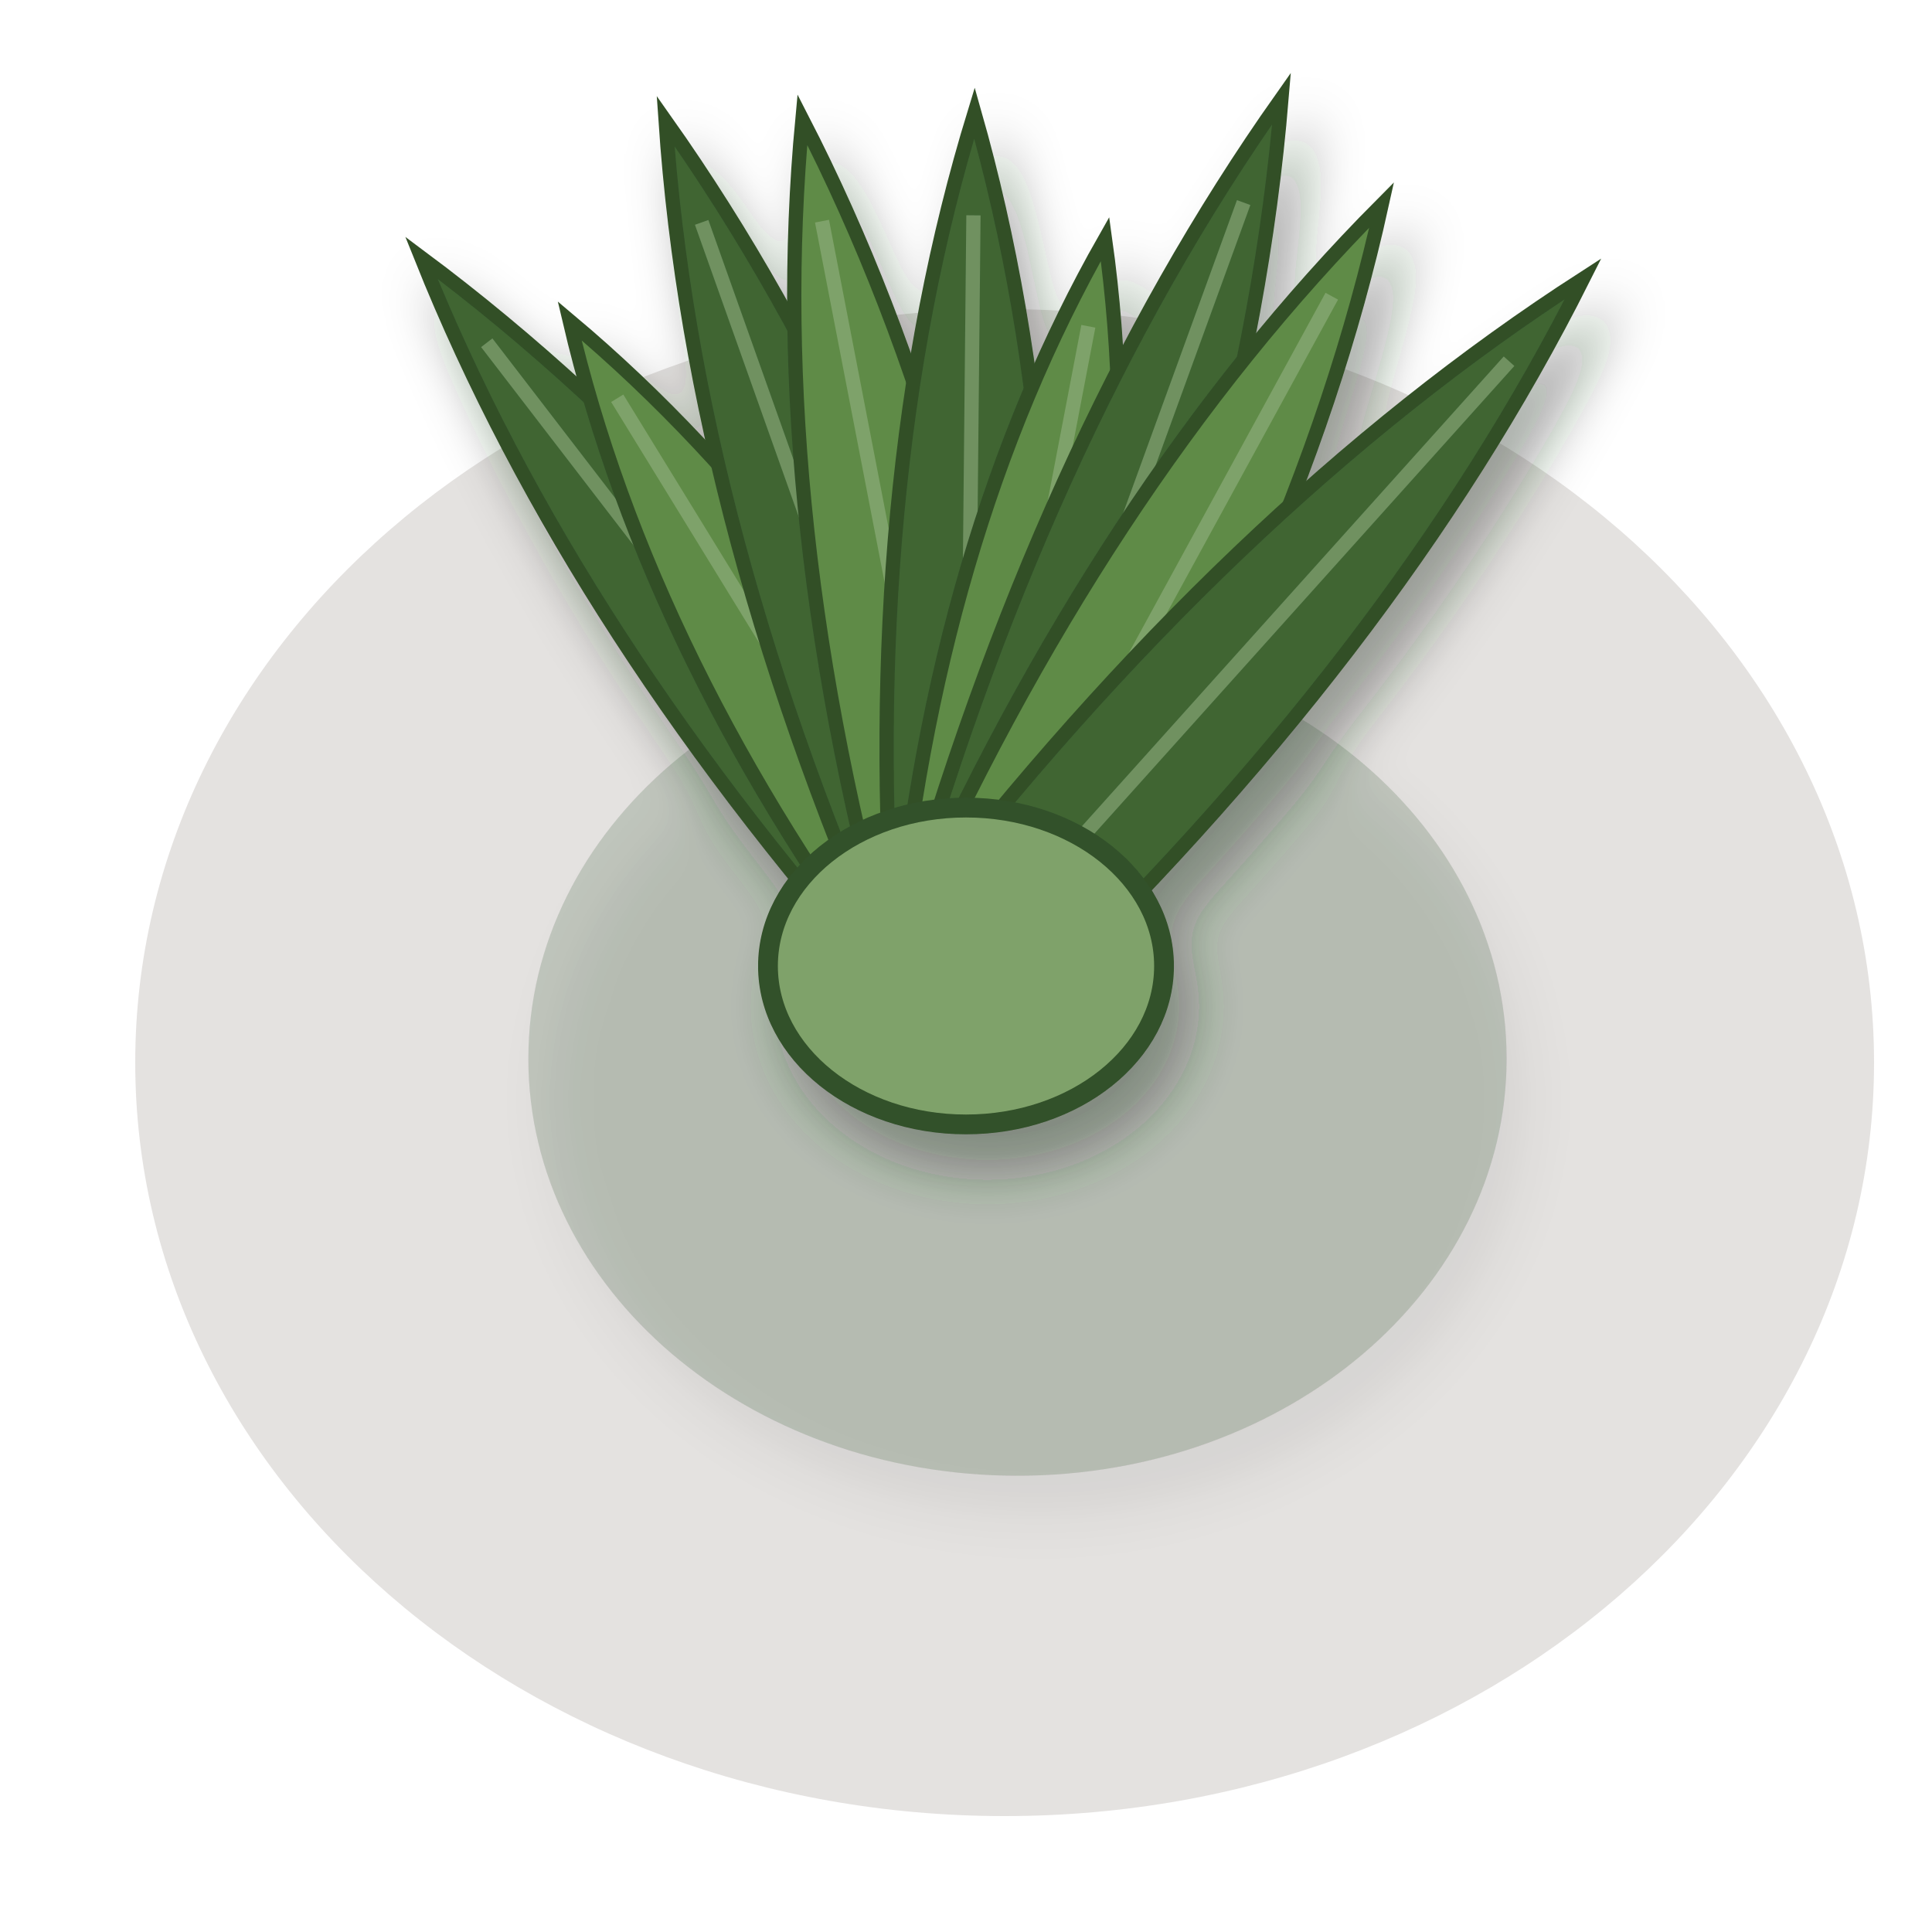
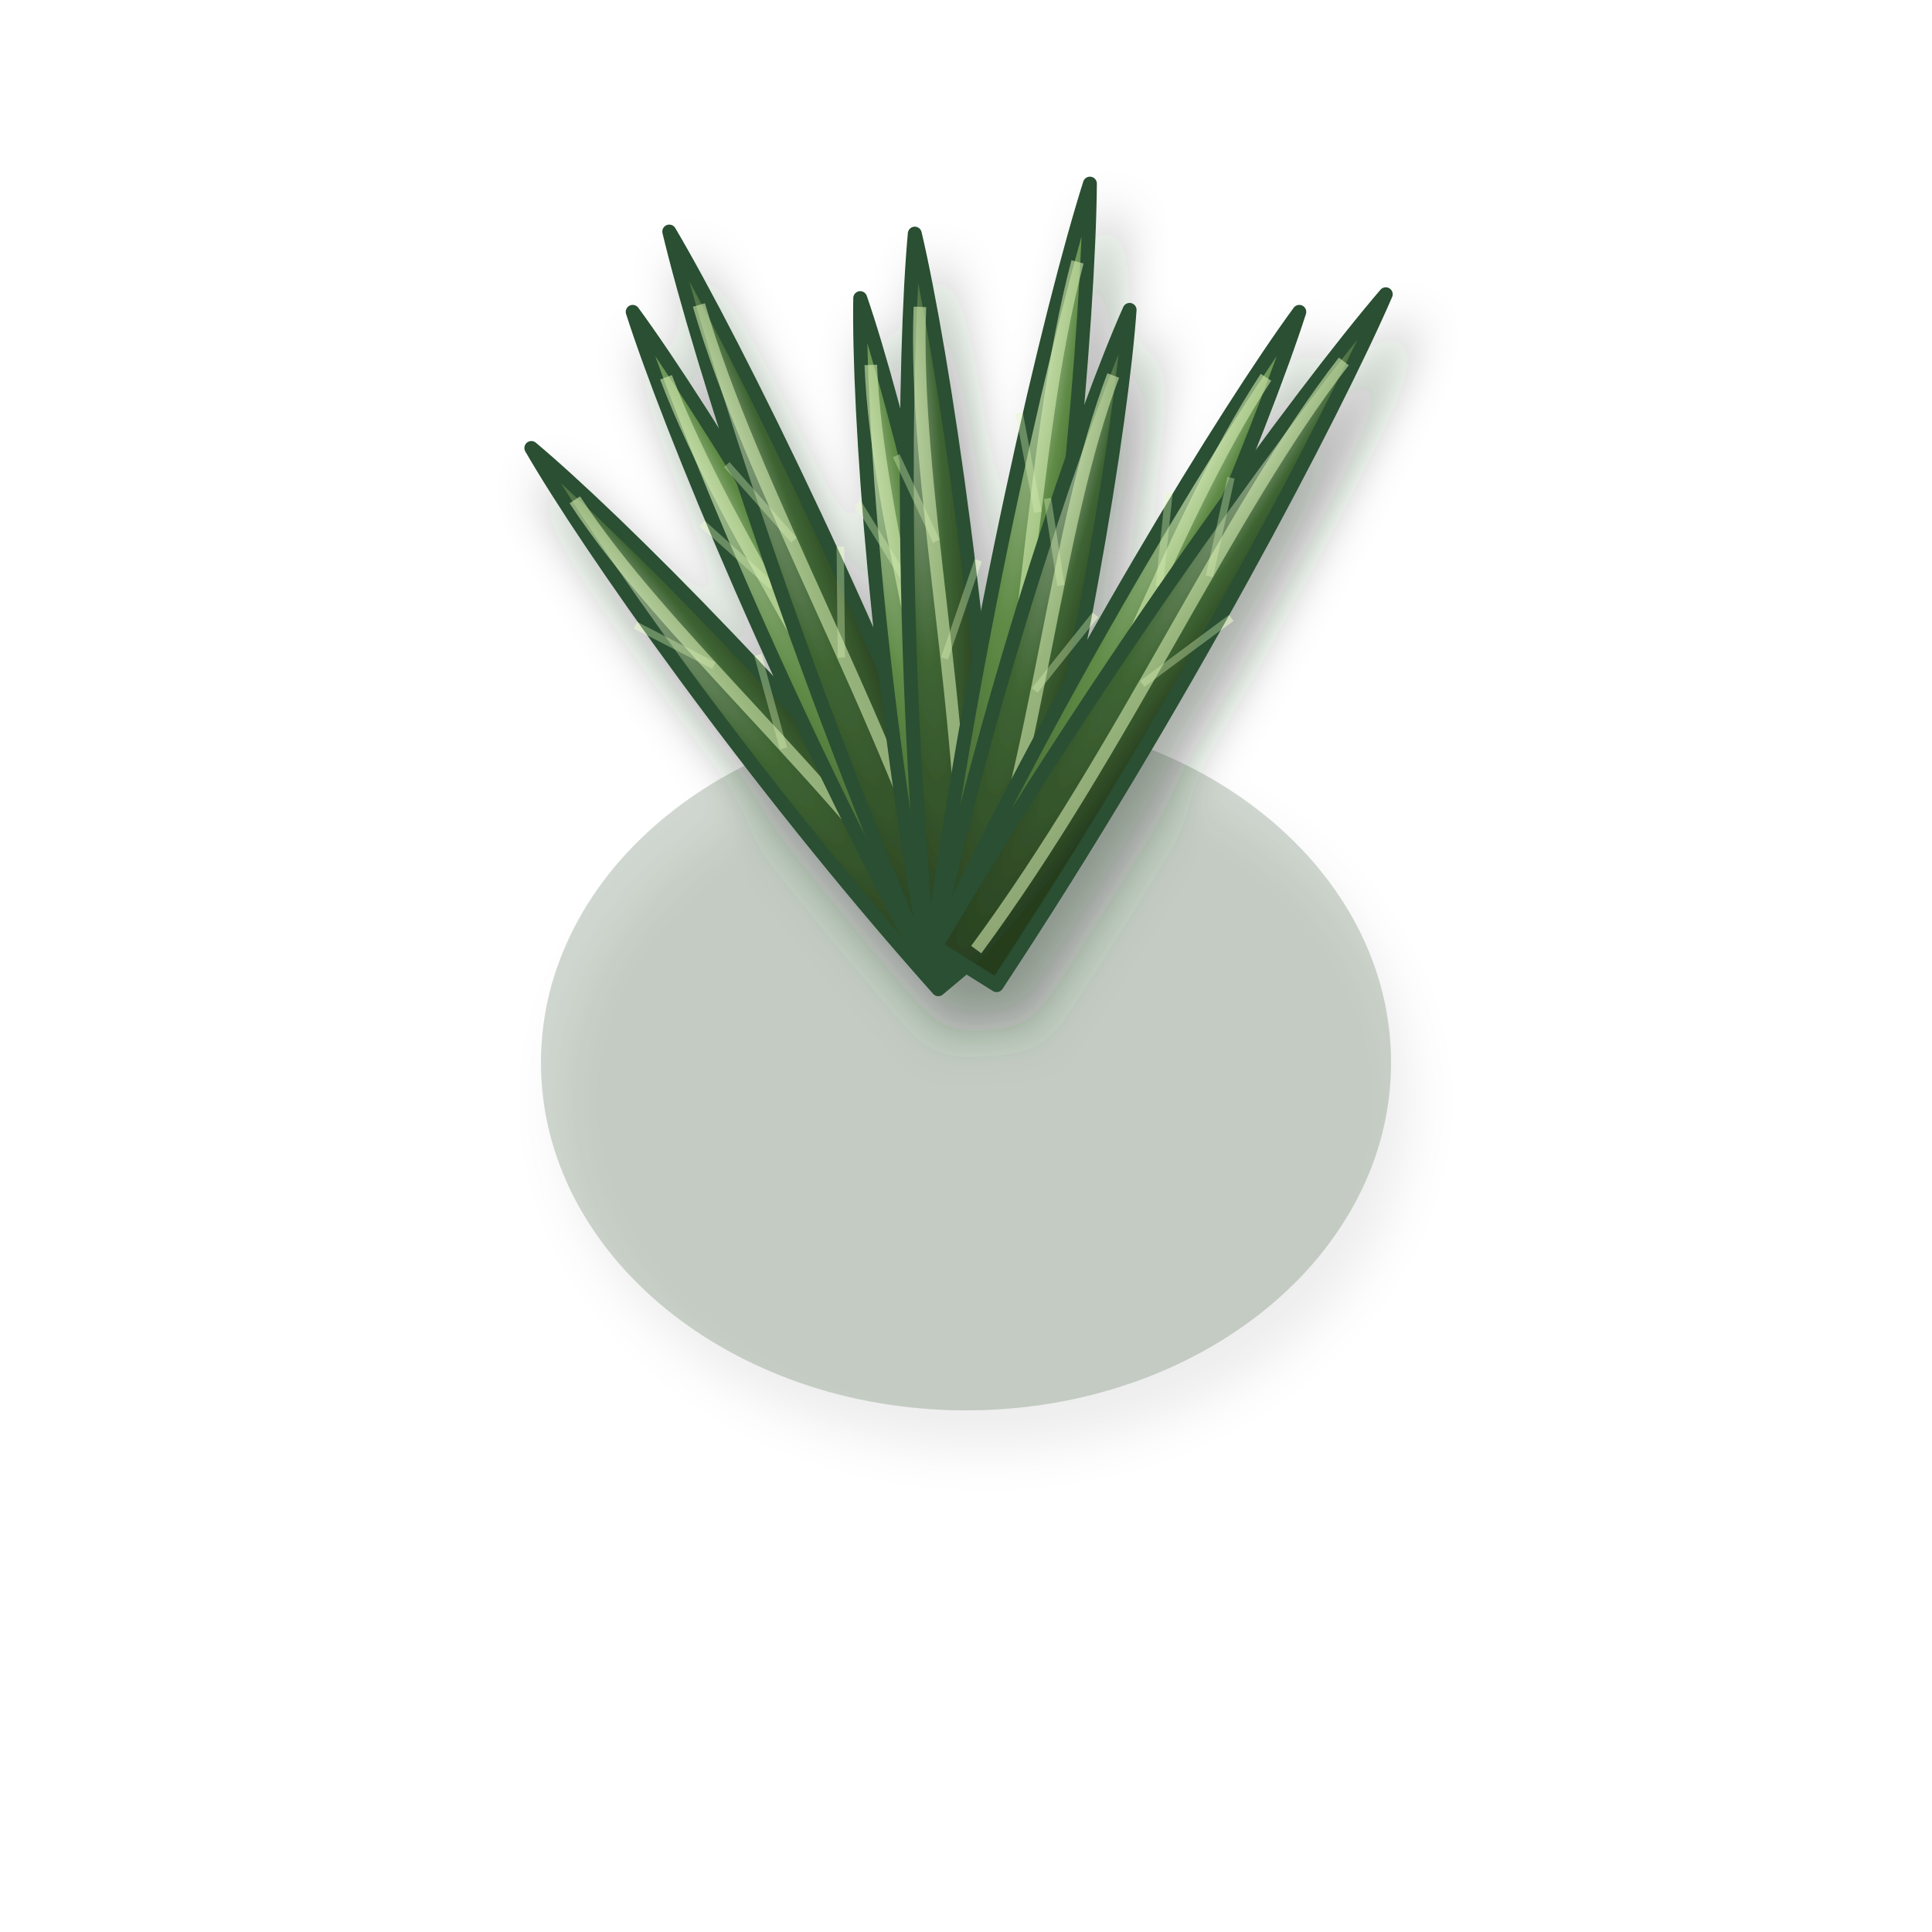
<svg xmlns="http://www.w3.org/2000/svg" viewBox="-50 -50 100 100" width="100" height="100" role="img" aria-label="Cipolla rossa">
-   <defs data-botanical-realism="v2">
-     <filter id="botanicalDepth" x="-28%" y="-28%" width="168%" height="176%" color-interpolation-filters="sRGB">
-       <feGaussianBlur in="SourceAlpha" stdDeviation="1.15" result="softAlpha" />
-       <feSpecularLighting in="softAlpha" surfaceScale="3.2" specularConstant="0.32" specularExponent="18" lighting-color="#fffbe8" result="specular">
-         <feDistantLight azimuth="225" elevation="58" />
-       </feSpecularLighting>
-       <feComposite in="specular" in2="SourceAlpha" operator="in" result="specularClipped" />
-       <feBlend in="SourceGraphic" in2="specularClipped" mode="screen" result="litPlant" />
-       <feDropShadow in="litPlant" dx="1.1" dy="2.1" stdDeviation="1.35" flood-color="#132315" flood-opacity="0.38" />
+   <defs>
+     <radialGradient id="leafA" cx="30%" cy="24%" r="82%">
+       <stop stop-color="#a2bc94" />
+       <stop offset=".4" stop-color="#5f8b46" />
+       <stop offset="1" stop-color="#3b562b" />
+     </radialGradient>
+     <radialGradient id="leafB" cx="30%" cy="24%" r="82%">
+       <stop stop-color="#88a081" />
+       <stop offset=".42" stop-color="#3f6533" />
+       <stop offset="1" stop-color="#263d1f" />
+     </radialGradient>
+     <radialGradient id="leafYoung">
+       <stop stop-color="#bfd1b5" />
+       <stop offset="1" stop-color="#5f8b46" />
+     </radialGradient>
+     <radialGradient id="fruitRed" cx="30%" cy="24%">
+       <stop stop-color="#ff9b83" />
+       <stop offset=".35" stop-color="#c98242" />
+       <stop offset="1" stop-color="#6d2026" />
+     </radialGradient>
+     <radialGradient id="fruitGreen" cx="30%" cy="24%">
+       <stop stop-color="#b6dc79" />
+       <stop offset=".4" stop-color="#5e9849" />
+       <stop offset="1" stop-color="#264a30" />
+     </radialGradient>
+     <radialGradient id="fruitOrange">
+       <stop stop-color="#ffd376" />
+       <stop offset=".42" stop-color="#e78934" />
+       <stop offset="1" stop-color="#7a321f" />
+     </radialGradient>
+     <radialGradient id="fruitPurple">
+       <stop stop-color="#c498ca" />
+       <stop offset=".42" stop-color="#70467e" />
+       <stop offset="1" stop-color="#2a193d" />
+     </radialGradient>
+     <radialGradient id="headGreen">
+       <stop stop-color="#a3c77c" />
+       <stop offset="1" stop-color="#456d43" />
+     </radialGradient>
+     <radialGradient id="headCream">
+       <stop stop-color="#fffcec" />
+       <stop offset="1" stop-color="#b8aa7b" />
+     </radialGradient>
+     <filter id="depth" x="-24%" y="-24%" width="160%" height="170%">
+       <feDropShadow dx="1" dy="2" stdDeviation="1.25" flood-color="#132315" flood-opacity=".38" />
    </filter>
  </defs>
-   <ellipse cx="2" cy="5" rx="45" ry="39" fill="#2f1d10" opacity=".13" />
-   <g class="plant-glyph plant-glyph--bulbo" style="isolation:isolate;filter:url(#botanicalDepth)">
-     <ellipse cx="2.665" cy="4.797" rx="25.318" ry="21.587" fill="#112718" opacity="0.16" />
-     <g transform="rotate(-37.5581)">
-       <path d="M-3.69 0 Q-5.74 -25.896 0 -46.243 Q5.74 -25.896 3.69 0Z" fill="#3f6533" stroke="#314f28" stroke-width="0.738" />
-       <path d="M0 -4.624 L0 -40.694" stroke="#97b487" stroke-width="0.738" opacity=".55" />
+   <g filter="url(#depth)" style="isolation:isolate">
+     <ellipse cy="5" rx="22" ry="18" fill="#122415" opacity=".18" />
+     <g transform="rotate(-40)">
+       <path d="M-1.87 0 C-2.31 -14.7 -0.99 -29.4 0 -35 C0.99 -29.4 2.31 -14.7 1.87 0Z" fill="url(#leafB)" stroke="#294f31" stroke-width=".72" stroke-linejoin="round" />
+       <path d="M0 -1 C1 -11.9 -1 -23.1 0 -31.5" fill="none" stroke="#d8efb2" stroke-width=".65" opacity=".58" />
+       <path d="M0 -14.7 L2.09 -19.25 M0 -20.3 L-1.76 -24.5" stroke="#d8efb2" stroke-width=".38" opacity=".38" />
    </g>
-     <g transform="rotate(-31.56282)">
-       <path d="M-3.69 0 Q-5.74 -21.947 0 -39.191 Q5.74 -21.947 3.69 0Z" fill="#5f8b46" stroke="#314f28" stroke-width="0.738" />
-       <path d="M0 -3.919 L0 -34.488" stroke="#97b487" stroke-width="0.738" opacity=".55" />
+     <g transform="rotate(-27)">
+       <path d="M-1.87 0 C-2.31 -15.96 -0.99 -31.92 0 -38 C0.99 -31.92 2.31 -15.96 1.87 0Z" fill="url(#leafA)" stroke="#294f31" stroke-width=".72" stroke-linejoin="round" />
+       <path d="M0 -1 C1 -12.92 -1 -25.08 0 -34.2" fill="none" stroke="#d8efb2" stroke-width=".65" opacity=".58" />
+       <path d="M0 -15.96 L2.09 -20.9 M0 -22.04 L-1.76 -26.6" stroke="#d8efb2" stroke-width=".38" opacity=".38" />
    </g>
-     <g transform="rotate(-19.56998)">
-       <path d="M-3.69 0 Q-5.74 -25.995 0 -46.419 Q5.74 -25.995 3.69 0Z" fill="#3f6533" stroke="#314f28" stroke-width="0.738" />
-       <path d="M0 -4.642 L0 -40.849" stroke="#97b487" stroke-width="0.738" opacity=".55" />
+     <g transform="rotate(-22)">
+       <path d="M-1.87 0 C-2.31 -17.22 -0.99 -34.44 0 -41 C0.99 -34.44 2.31 -17.22 1.87 0Z" fill="url(#leafB)" stroke="#294f31" stroke-width=".72" stroke-linejoin="round" />
+       <path d="M0 -1 C1 -13.94 -1 -27.06 0 -36.9" fill="none" stroke="#d8efb2" stroke-width=".65" opacity=".58" />
+       <path d="M0 -17.22 L2.09 -22.55 M0 -23.78 L-1.76 -28.7" stroke="#d8efb2" stroke-width=".38" opacity=".38" />
    </g>
-     <g transform="rotate(-10.94175)">
-       <path d="M-3.69 0 Q-5.74 -24.988 0 -44.621 Q5.74 -24.988 3.69 0Z" fill="#5f8b46" stroke="#314f28" stroke-width="0.738" />
-       <path d="M0 -4.462 L0 -39.267" stroke="#97b487" stroke-width="0.738" opacity=".55" />
+     <g transform="rotate(-9)">
+       <path d="M-1.87 0 C-2.31 -14.7 -0.99 -29.4 0 -35 C0.99 -29.4 2.31 -14.7 1.87 0Z" fill="url(#leafA)" stroke="#294f31" stroke-width=".72" stroke-linejoin="round" />
+       <path d="M0 -1 C1 -11.9 -1 -23.1 0 -31.5" fill="none" stroke="#d8efb2" stroke-width=".65" opacity=".58" />
+       <path d="M0 -14.7 L2.09 -19.25 M0 -20.3 L-1.76 -24.5" stroke="#d8efb2" stroke-width=".38" opacity=".38" />
    </g>
-     <g transform="rotate(0.5684123)">
-       <path d="M-3.69 0 Q-5.74 -24.727 0 -44.156 Q5.74 -24.727 3.69 0Z" fill="#3f6533" stroke="#314f28" stroke-width="0.738" />
-       <path d="M0 -4.416 L0 -38.857" stroke="#97b487" stroke-width="0.738" opacity=".55" />
+     <g transform="rotate(-4)">
+       <path d="M-1.87 0 C-2.31 -15.96 -0.99 -31.92 0 -38 C0.99 -31.92 2.31 -15.96 1.87 0Z" fill="url(#leafB)" stroke="#294f31" stroke-width=".72" stroke-linejoin="round" />
+       <path d="M0 -1 C1 -12.92 -1 -25.08 0 -34.2" fill="none" stroke="#d8efb2" stroke-width=".65" opacity=".58" />
+       <path d="M0 -15.96 L2.09 -20.9 M0 -22.04 L-1.76 -26.6" stroke="#d8efb2" stroke-width=".38" opacity=".38" />
    </g>
-     <g transform="rotate(10.82716)">
-       <path d="M-3.69 0 Q-5.74 -21.453 0 -38.31 Q5.74 -21.453 3.69 0Z" fill="#5f8b46" stroke="#314f28" stroke-width="0.738" />
-       <path d="M0 -3.831 L0 -33.712" stroke="#97b487" stroke-width="0.738" opacity=".55" />
+     <g transform="rotate(9)">
+       <path d="M-1.87 0 C-2.31 -17.22 -0.99 -34.44 0 -41 C0.99 -34.44 2.31 -17.22 1.87 0Z" fill="url(#leafA)" stroke="#294f31" stroke-width=".72" stroke-linejoin="round" />
+       <path d="M0 -1 C1 -13.94 -1 -27.06 0 -36.9" fill="none" stroke="#d8efb2" stroke-width=".65" opacity=".58" />
+       <path d="M0 -17.22 L2.09 -22.55 M0 -23.78 L-1.76 -28.7" stroke="#d8efb2" stroke-width=".38" opacity=".38" />
    </g>
-     <g transform="rotate(19.98621)">
-       <path d="M-3.69 0 Q-5.74 -26.757 0 -47.781 Q5.74 -26.757 3.69 0Z" fill="#3f6533" stroke="#314f28" stroke-width="0.738" />
-       <path d="M0 -4.778 L0 -42.047" stroke="#97b487" stroke-width="0.738" opacity=".55" />
+     <g transform="rotate(14)">
+       <path d="M-1.87 0 C-2.31 -14.7 -0.99 -29.4 0 -35 C0.99 -29.4 2.31 -14.7 1.87 0Z" fill="url(#leafB)" stroke="#294f31" stroke-width=".72" stroke-linejoin="round" />
+       <path d="M0 -1 C1 -11.9 -1 -23.1 0 -31.5" fill="none" stroke="#d8efb2" stroke-width=".65" opacity=".58" />
+       <path d="M0 -14.7 L2.09 -19.25 M0 -20.3 L-1.76 -24.5" stroke="#d8efb2" stroke-width=".38" opacity=".38" />
    </g>
-     <g transform="rotate(28.63913)">
-       <path d="M-3.69 0 Q-5.74 -25.137 0 -44.887 Q5.74 -25.137 3.69 0Z" fill="#5f8b46" stroke="#314f28" stroke-width="0.738" />
-       <path d="M0 -4.489 L0 -39.501" stroke="#97b487" stroke-width="0.738" opacity=".55" />
+     <g transform="rotate(27)">
+       <path d="M-1.87 0 C-2.31 -15.96 -0.99 -31.92 0 -38 C0.99 -31.92 2.31 -15.96 1.87 0Z" fill="url(#leafA)" stroke="#294f31" stroke-width=".72" stroke-linejoin="round" />
+       <path d="M0 -1 C1 -12.92 -1 -25.08 0 -34.2" fill="none" stroke="#d8efb2" stroke-width=".65" opacity=".58" />
+       <path d="M0 -15.96 L2.09 -20.9 M0 -22.04 L-1.76 -26.6" stroke="#d8efb2" stroke-width=".38" opacity=".38" />
    </g>
-     <g transform="rotate(41.92049)">
-       <path d="M-3.69 0 Q-5.74 -26.772 0 -47.807 Q5.74 -26.772 3.69 0Z" fill="#3f6533" stroke="#314f28" stroke-width="0.738" />
-       <path d="M0 -4.781 L0 -42.071" stroke="#97b487" stroke-width="0.738" opacity=".55" />
+     <g transform="rotate(32)">
+       <path d="M-1.87 0 C-2.31 -17.22 -0.99 -34.44 0 -41 C0.99 -34.44 2.31 -17.22 1.87 0Z" fill="url(#leafB)" stroke="#294f31" stroke-width=".72" stroke-linejoin="round" />
+       <path d="M0 -1 C1 -13.94 -1 -27.06 0 -36.9" fill="none" stroke="#d8efb2" stroke-width=".65" opacity=".58" />
+       <path d="M0 -17.22 L2.09 -22.55 M0 -23.78 L-1.76 -28.7" stroke="#d8efb2" stroke-width=".38" opacity=".38" />
    </g>
-     <ellipse rx="10.25" ry="8.2" fill="#7fa26b" stroke="#325129" stroke-width="1.025" />
  </g>
</svg>
